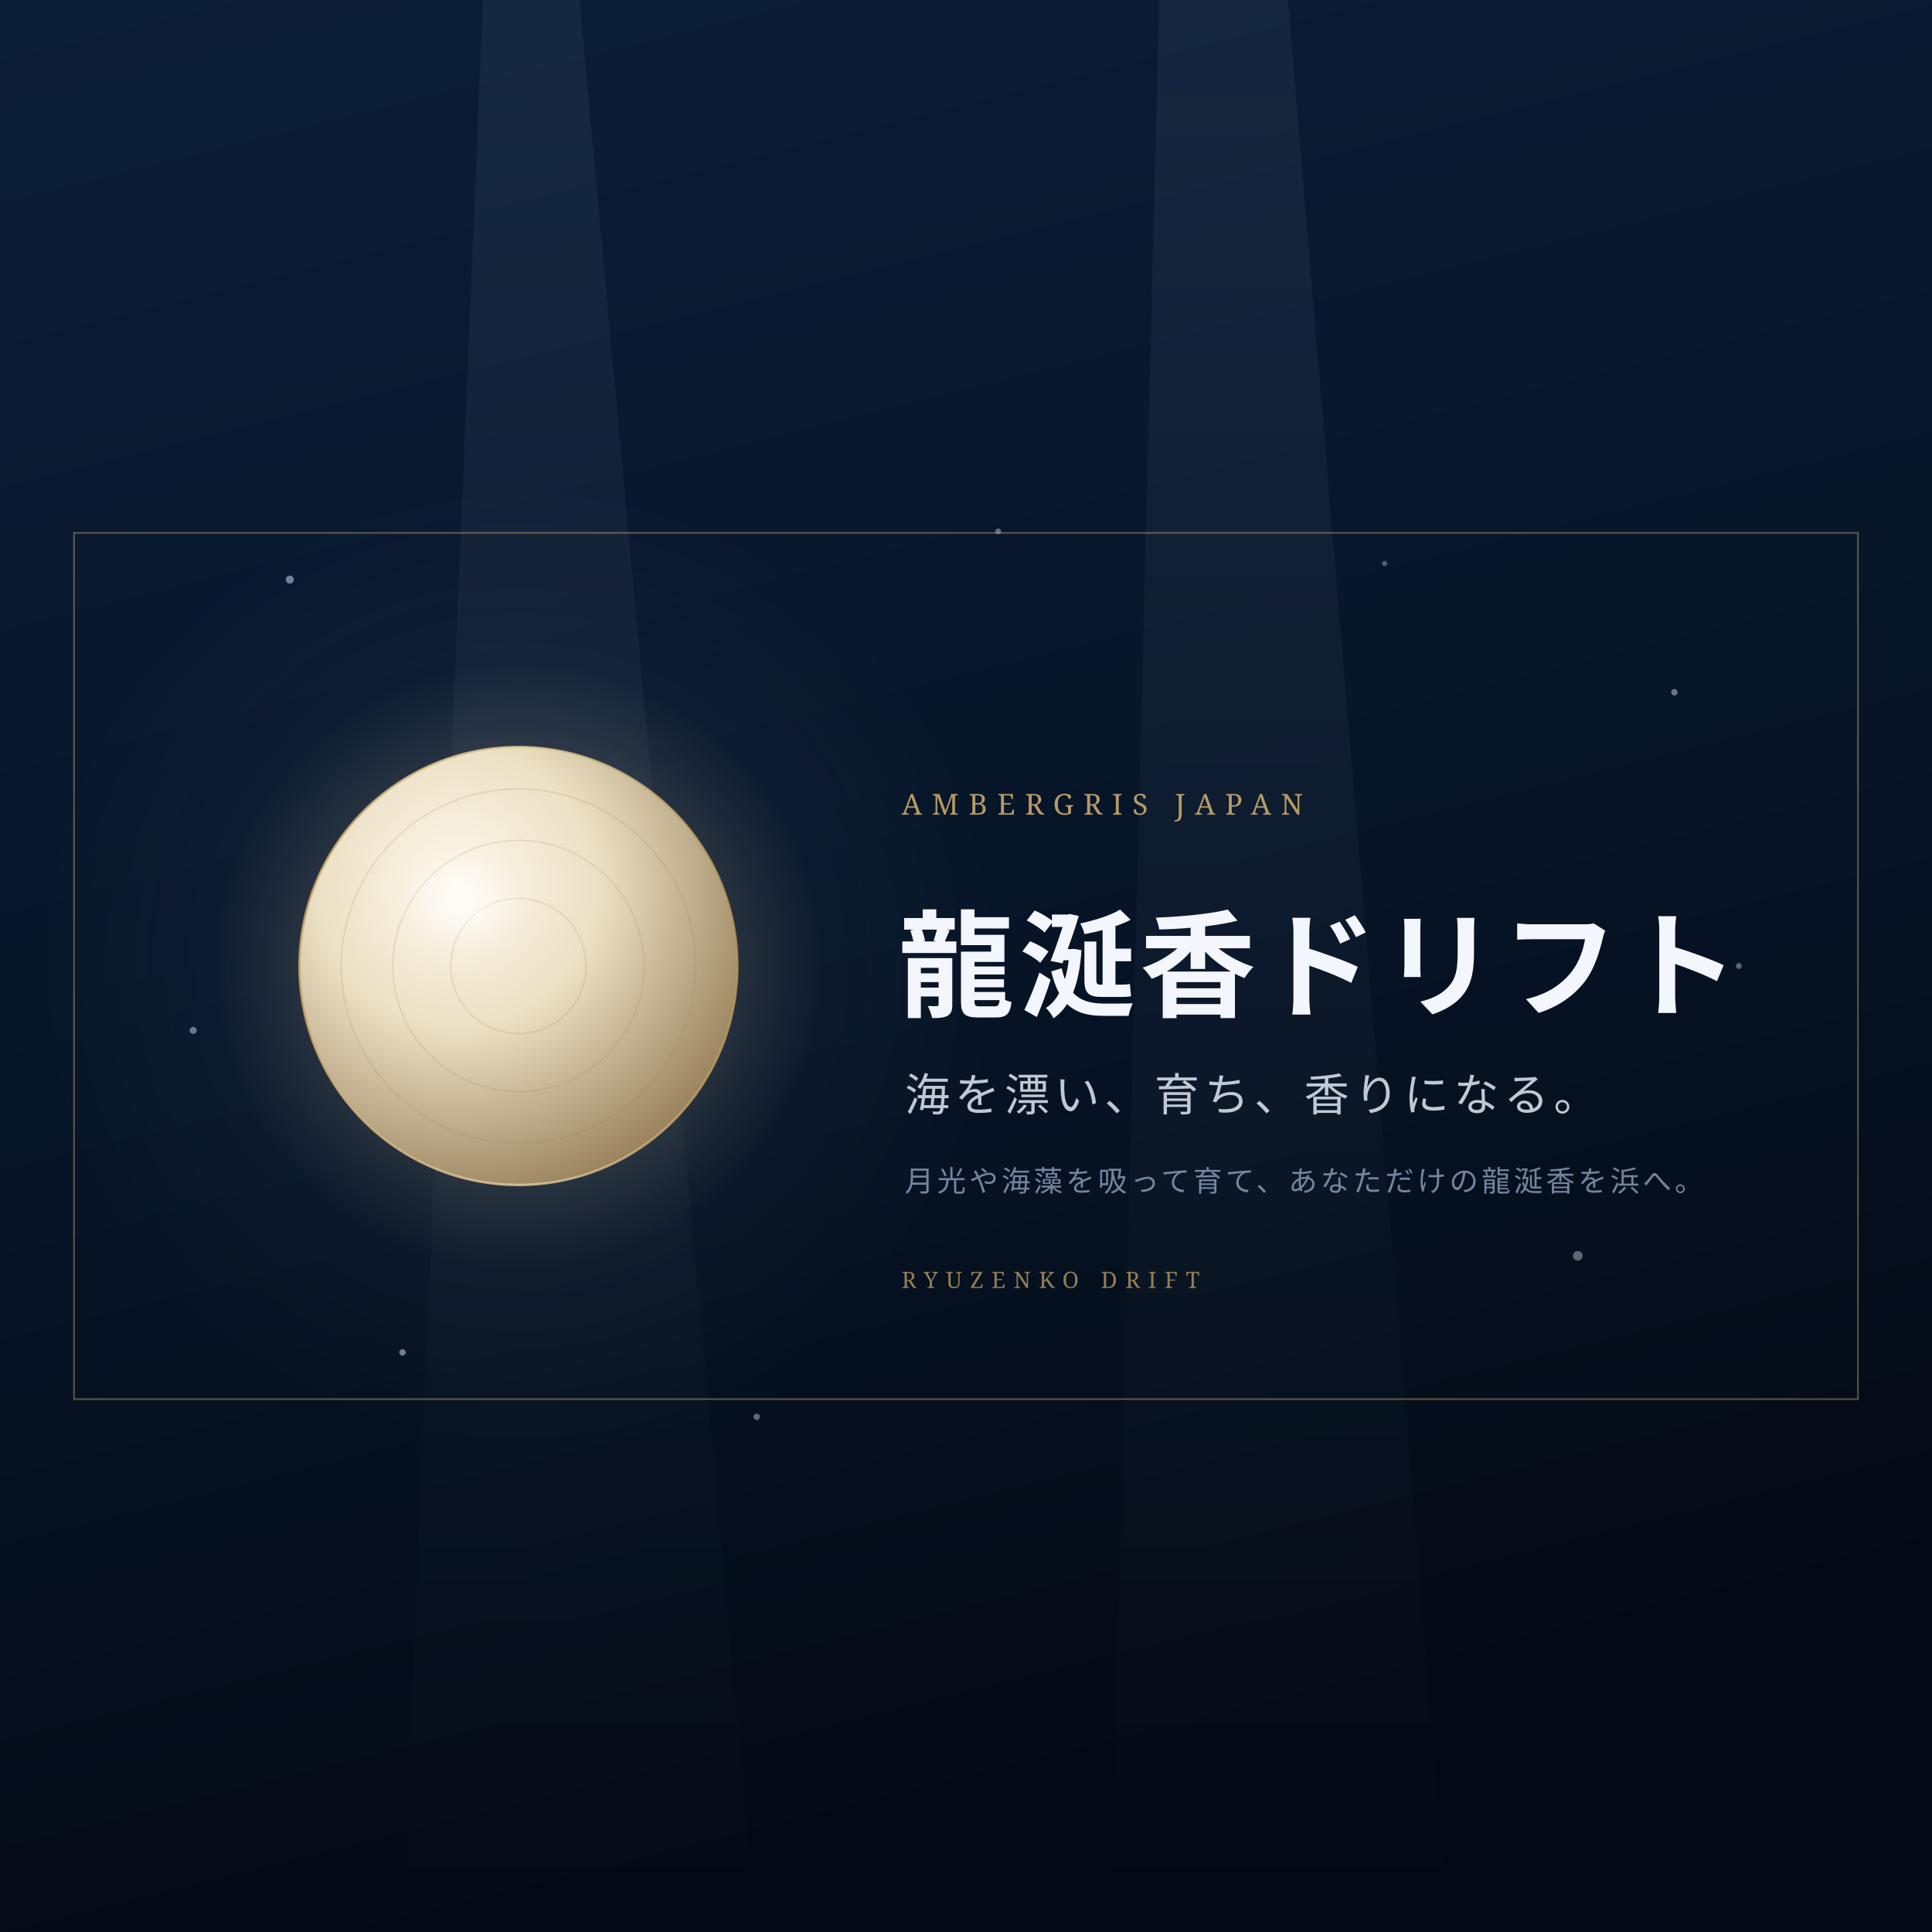
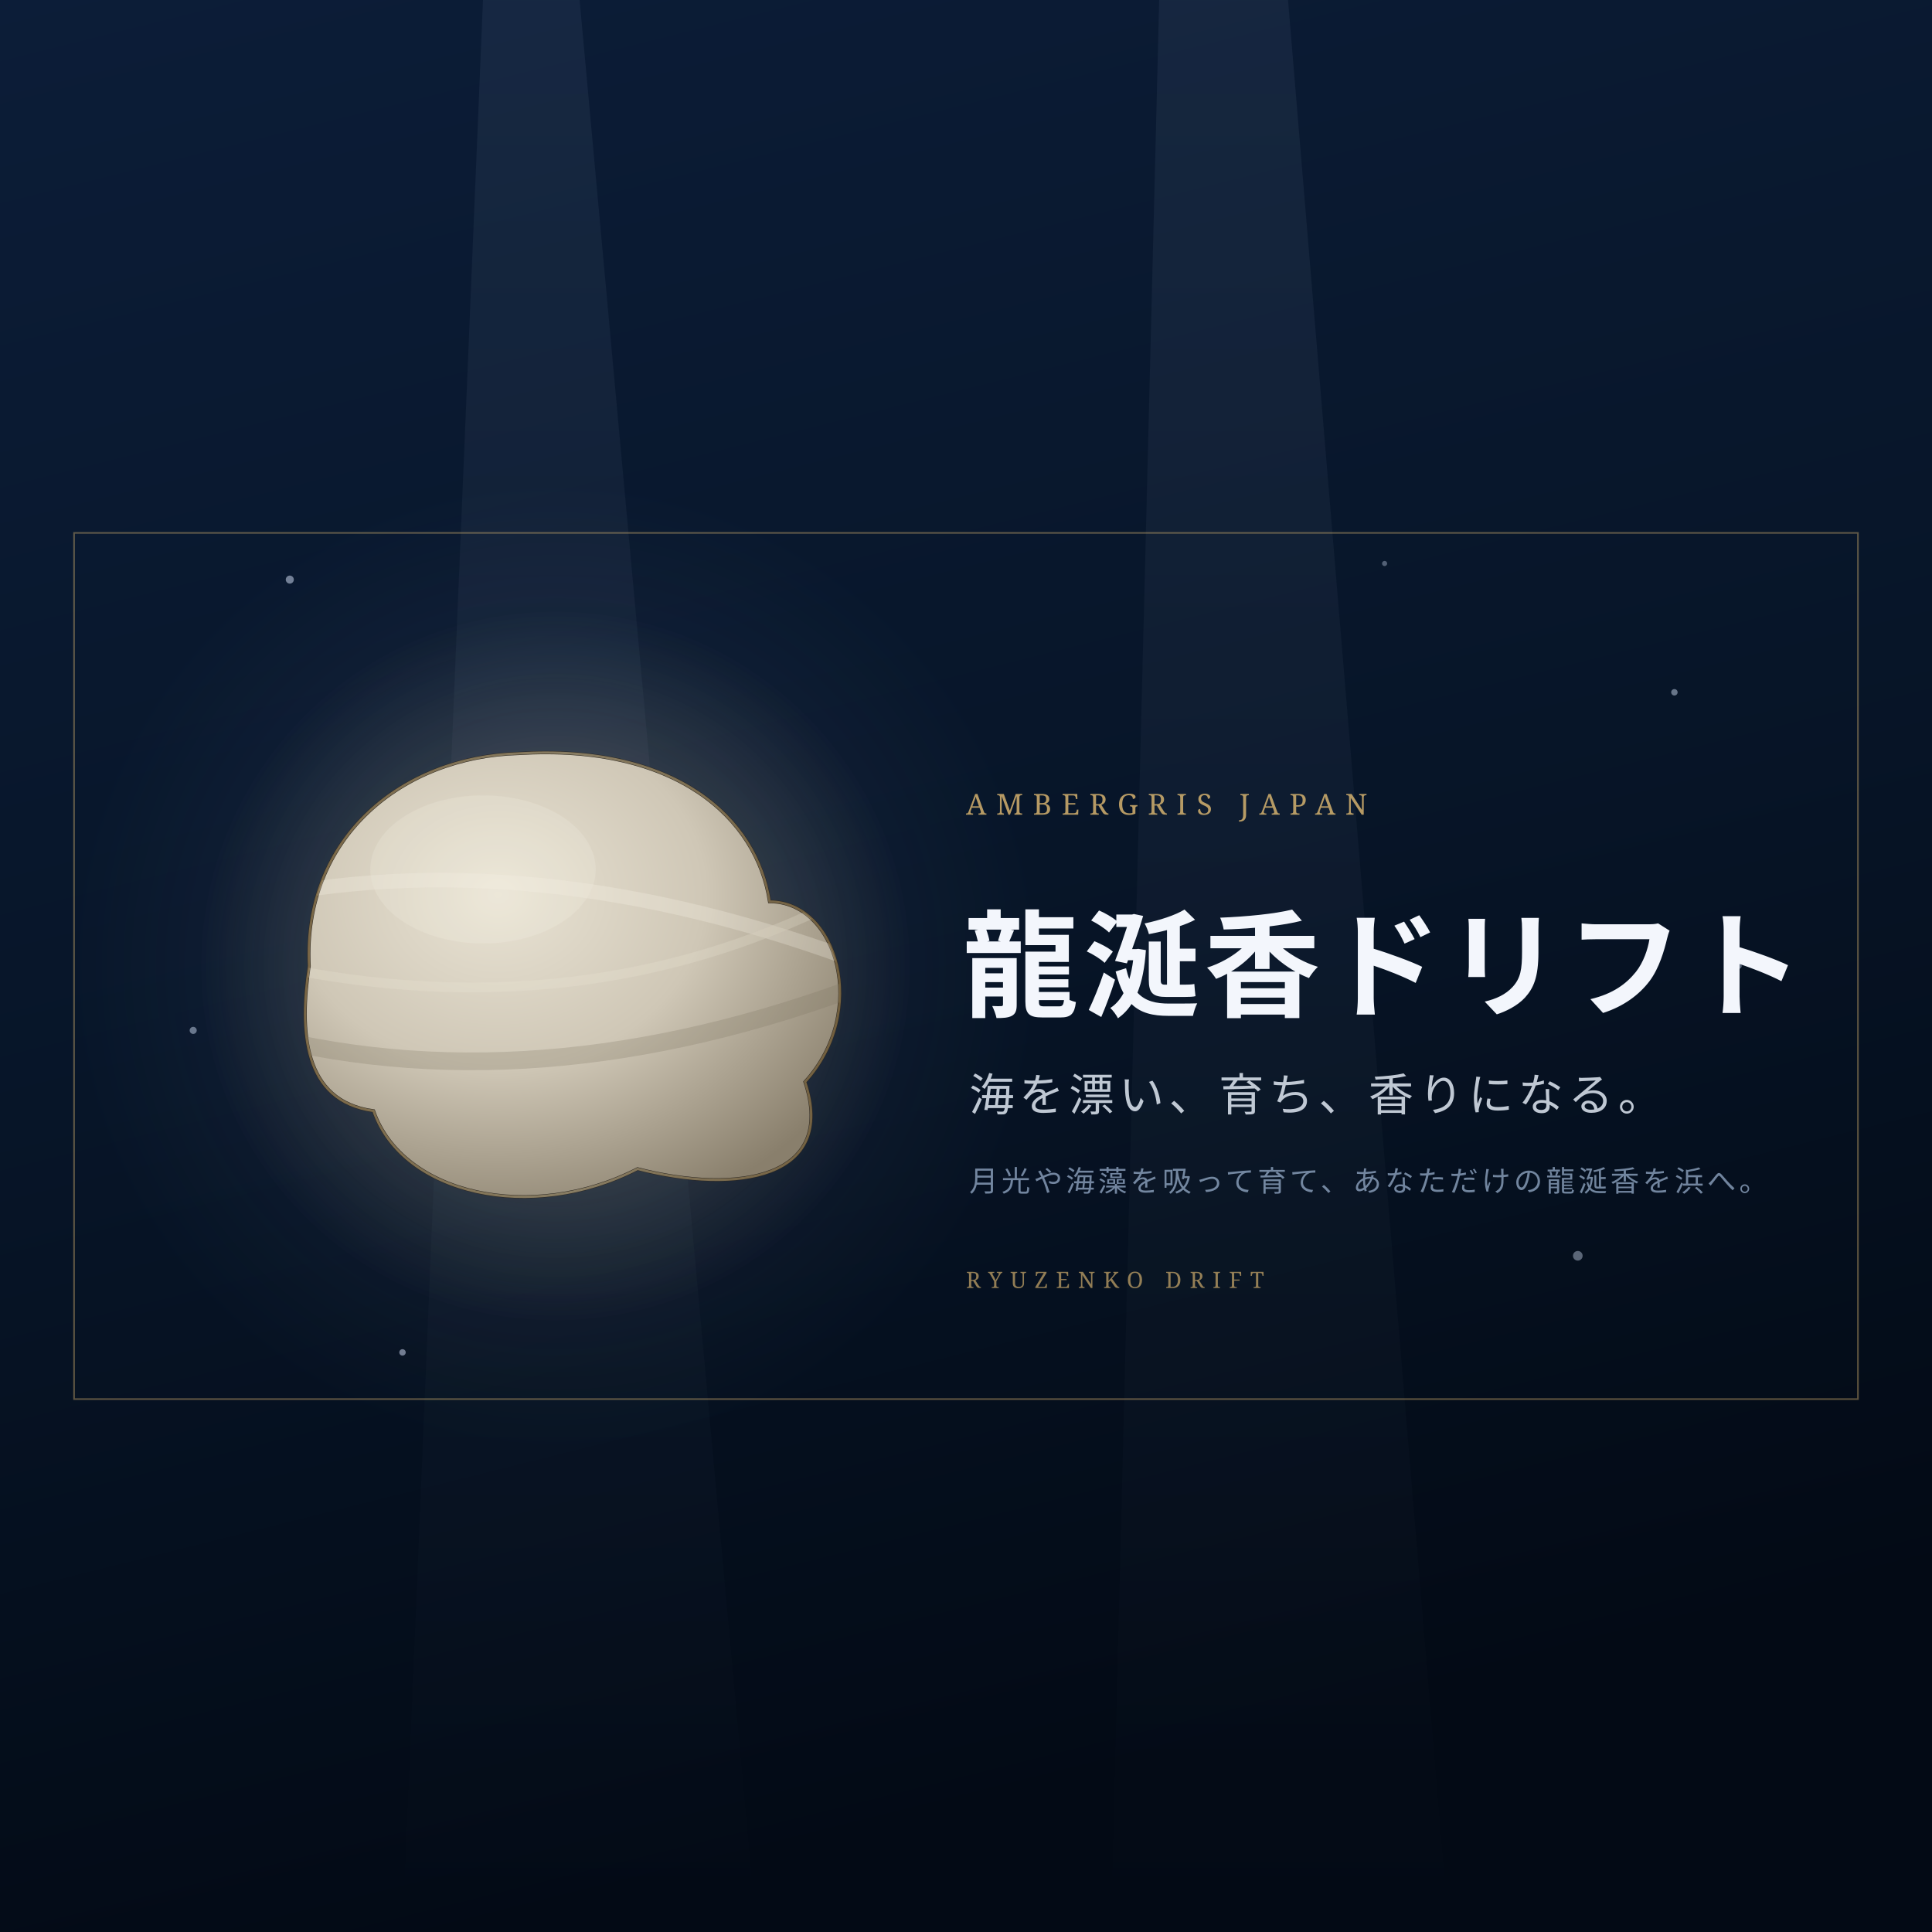
<svg xmlns="http://www.w3.org/2000/svg" width="1200" height="1200" viewBox="0 0 1200 1200">
  <defs>
    <linearGradient id="bg" x1="0" y1="0" x2="0.25" y2="1">
      <stop offset="0" stop-color="#0c1d38" />
      <stop offset="0.55" stop-color="#071528" />
      <stop offset="1" stop-color="#030a15" />
    </linearGradient>
    <radialGradient id="halo" cx="0.5" cy="0.5" r="0.5">
      <stop offset="0" stop-color="#cfe0ff" stop-opacity="0.12" />
-       <stop offset="0.45" stop-color="#9ab4dc" stop-opacity="0.05" />
      <stop offset="1" stop-color="#9ab4dc" stop-opacity="0" />
    </radialGradient>
    <radialGradient id="aura" cx="0.5" cy="0.5" r="0.5">
-       <stop offset="0" stop-color="#f0dcae" stop-opacity="0.35" />
-       <stop offset="1" stop-color="#f0dcae" stop-opacity="0" />
+       <stop offset="0" stop-color="#e8d8b4" stop-opacity="0.32" />
+       <stop offset="1" stop-color="#e8d8b4" stop-opacity="0" />
    </radialGradient>
-     <radialGradient id="pearl" cx="0.36" cy="0.32" r="0.72">
-       <stop offset="0" stop-color="#fffaf0" />
-       <stop offset="0.45" stop-color="#ece0c4" />
-       <stop offset="1" stop-color="#9c855f" />
-     </radialGradient>
-     <radialGradient id="spec" cx="0.5" cy="0.5" r="0.5">
-       <stop offset="0" stop-color="#ffffff" stop-opacity="0.9" />
-       <stop offset="1" stop-color="#ffffff" stop-opacity="0" />
+     <radialGradient id="stone" cx="0.36" cy="0.32" r="0.78">
+       <stop offset="0" stop-color="#e9e3d4" />
+       <stop offset="0.5" stop-color="#cfc7b6" />
+       <stop offset="1" stop-color="#897f6c" />
    </radialGradient>
    <linearGradient id="ray" x1="0" y1="0" x2="0" y2="1">
      <stop offset="0" stop-color="#cfe2ff" stop-opacity="0.06" />
      <stop offset="1" stop-color="#cfe2ff" stop-opacity="0" />
    </linearGradient>
    <linearGradient id="gold" x1="0" y1="0" x2="1" y2="0">
      <stop offset="0" stop-color="#c9a86a" />
      <stop offset="0.5" stop-color="#e6d3a3" />
      <stop offset="1" stop-color="#b8975a" />
    </linearGradient>
+     <clipPath id="stoneclip">
+       <path d="M192,600 C188,520 250,470 322,468 C420,462 470,508 478,560 C520,560 540,628 500,672 C520,732 458,742 396,726 C330,760 250,742 232,690 C188,684 186,640 192,600 Z" />
+     </clipPath>
  </defs>
  <rect width="1200" height="1200" fill="url(#bg)" />
  <polygon points="300,0 360,0 470,1200 250,1200" fill="url(#ray)" />
  <polygon points="720,0 800,0 900,1200 690,1200" fill="url(#ray)" />
  <g fill="#dce8ff">
    <circle cx="180" cy="360" r="2.5" opacity="0.5" />
    <circle cx="1040" cy="430" r="2" opacity="0.45" />
    <circle cx="980" cy="780" r="3" opacity="0.4" />
    <circle cx="250" cy="840" r="2" opacity="0.5" />
-     <circle cx="620" cy="330" r="1.8" opacity="0.4" />
    <circle cx="120" cy="640" r="2.2" opacity="0.45" />
    <circle cx="1080" cy="600" r="1.8" opacity="0.4" />
-     <circle cx="470" cy="880" r="2" opacity="0.4" />
    <circle cx="860" cy="350" r="1.6" opacity="0.35" />
  </g>
-   <circle cx="322" cy="600" r="300" fill="url(#halo)" />
-   <circle cx="322" cy="600" r="190" fill="url(#aura)" />
-   <circle cx="322" cy="600" r="136" fill="url(#pearl)" />
-   <g fill="none" stroke="#8d7651" stroke-width="1" opacity="0.16">
-     <circle cx="322" cy="600" r="42" />
-     <circle cx="322" cy="600" r="78" />
-     <circle cx="322" cy="600" r="110" />
+   <circle cx="345" cy="600" r="300" fill="url(#halo)" />
+   <circle cx="345" cy="600" r="220" fill="url(#aura)" />
+   <path d="M192,600 C188,520 250,470 322,468 C420,462 470,508 478,560 C520,560 540,628 500,672 C520,732 458,742 396,726 C330,760 250,742 232,690 C188,684 186,640 192,600 Z" fill="url(#stone)" stroke="#2a2622" stroke-width="2" />
+   <g clip-path="url(#stoneclip)" opacity="0.5">
+     <path d="M150,560 Q330,520 540,600" fill="none" stroke="#fbf6ea" stroke-width="9" opacity="0.5" />
+     <path d="M150,640 Q330,690 540,610" fill="none" stroke="#7a715f" stroke-width="11" opacity="0.5" />
+     <path d="M170,600 Q360,640 520,560" fill="none" stroke="#efe8d8" stroke-width="6" opacity="0.45" />
+     <ellipse cx="300" cy="540" rx="70" ry="46" fill="#fffaf0" opacity="0.30" />
  </g>
-   <circle cx="322" cy="600" r="136" fill="none" stroke="url(#gold)" stroke-width="1.5" opacity="0.8" />
-   <ellipse cx="288" cy="562" rx="40" ry="30" fill="url(#spec)" opacity="0.7" />
+   <path d="M192,600 C188,520 250,470 322,468 C420,462 470,508 478,560 C520,560 540,628 500,672 C520,732 458,742 396,726 C330,760 250,742 232,690 C188,684 186,640 192,600 Z" fill="none" stroke="url(#gold)" stroke-width="1.5" opacity="0.5" />
  <g font-family="'Hiragino Mincho ProN','Yu Mincho',serif">
-     <text x="560" y="506" fill="#c9a86a" font-size="18" letter-spacing="6" opacity="0.9">AMBERGRIS  JAPAN</text>
-     <line x1="562" y1="530" x2="662" y2="530" stroke="url(#gold)" stroke-width="1" />
-     <text x="558" y="626" fill="#f3f6fc" font-size="72" font-weight="600" letter-spacing="3">龍涎香ドリフト</text>
-     <text x="562" y="690" fill="#dfe7f2" font-size="28" letter-spacing="3" opacity="0.85">海を漂い、育ち、香りになる。</text>
-     <text x="562" y="740" fill="#9fb6d4" font-size="18" letter-spacing="2" opacity="0.7">月光や海藻を吸って育て、あなただけの龍涎香を浜へ。</text>
-     <text x="560" y="800" fill="#c9a86a" font-size="14" letter-spacing="5" opacity="0.72">RYUZENKO  DRIFT</text>
+     <text x="600" y="506" fill="#c9a86a" font-size="18" letter-spacing="6" opacity="0.9">AMBERGRIS  JAPAN</text>
+     <line x1="602" y1="530" x2="702" y2="530" stroke="url(#gold)" stroke-width="1" />
+     <text x="598" y="626" fill="#f3f6fc" font-size="72" font-weight="600" letter-spacing="3">龍涎香ドリフト</text>
+     <text x="602" y="690" fill="#dfe7f2" font-size="28" letter-spacing="3" opacity="0.85">海を漂い、育ち、香りになる。</text>
+     <text x="602" y="740" fill="#9fb6d4" font-size="18" letter-spacing="2" opacity="0.7">月光や海藻を吸って育て、あなただけの龍涎香を浜へ。</text>
+     <text x="600" y="800" fill="#c9a86a" font-size="14" letter-spacing="5" opacity="0.72">RYUZENKO  DRIFT</text>
  </g>
  <rect x="46" y="331" width="1108" height="538" fill="none" stroke="#c9a86a" stroke-width="1" opacity="0.45" />
</svg>
